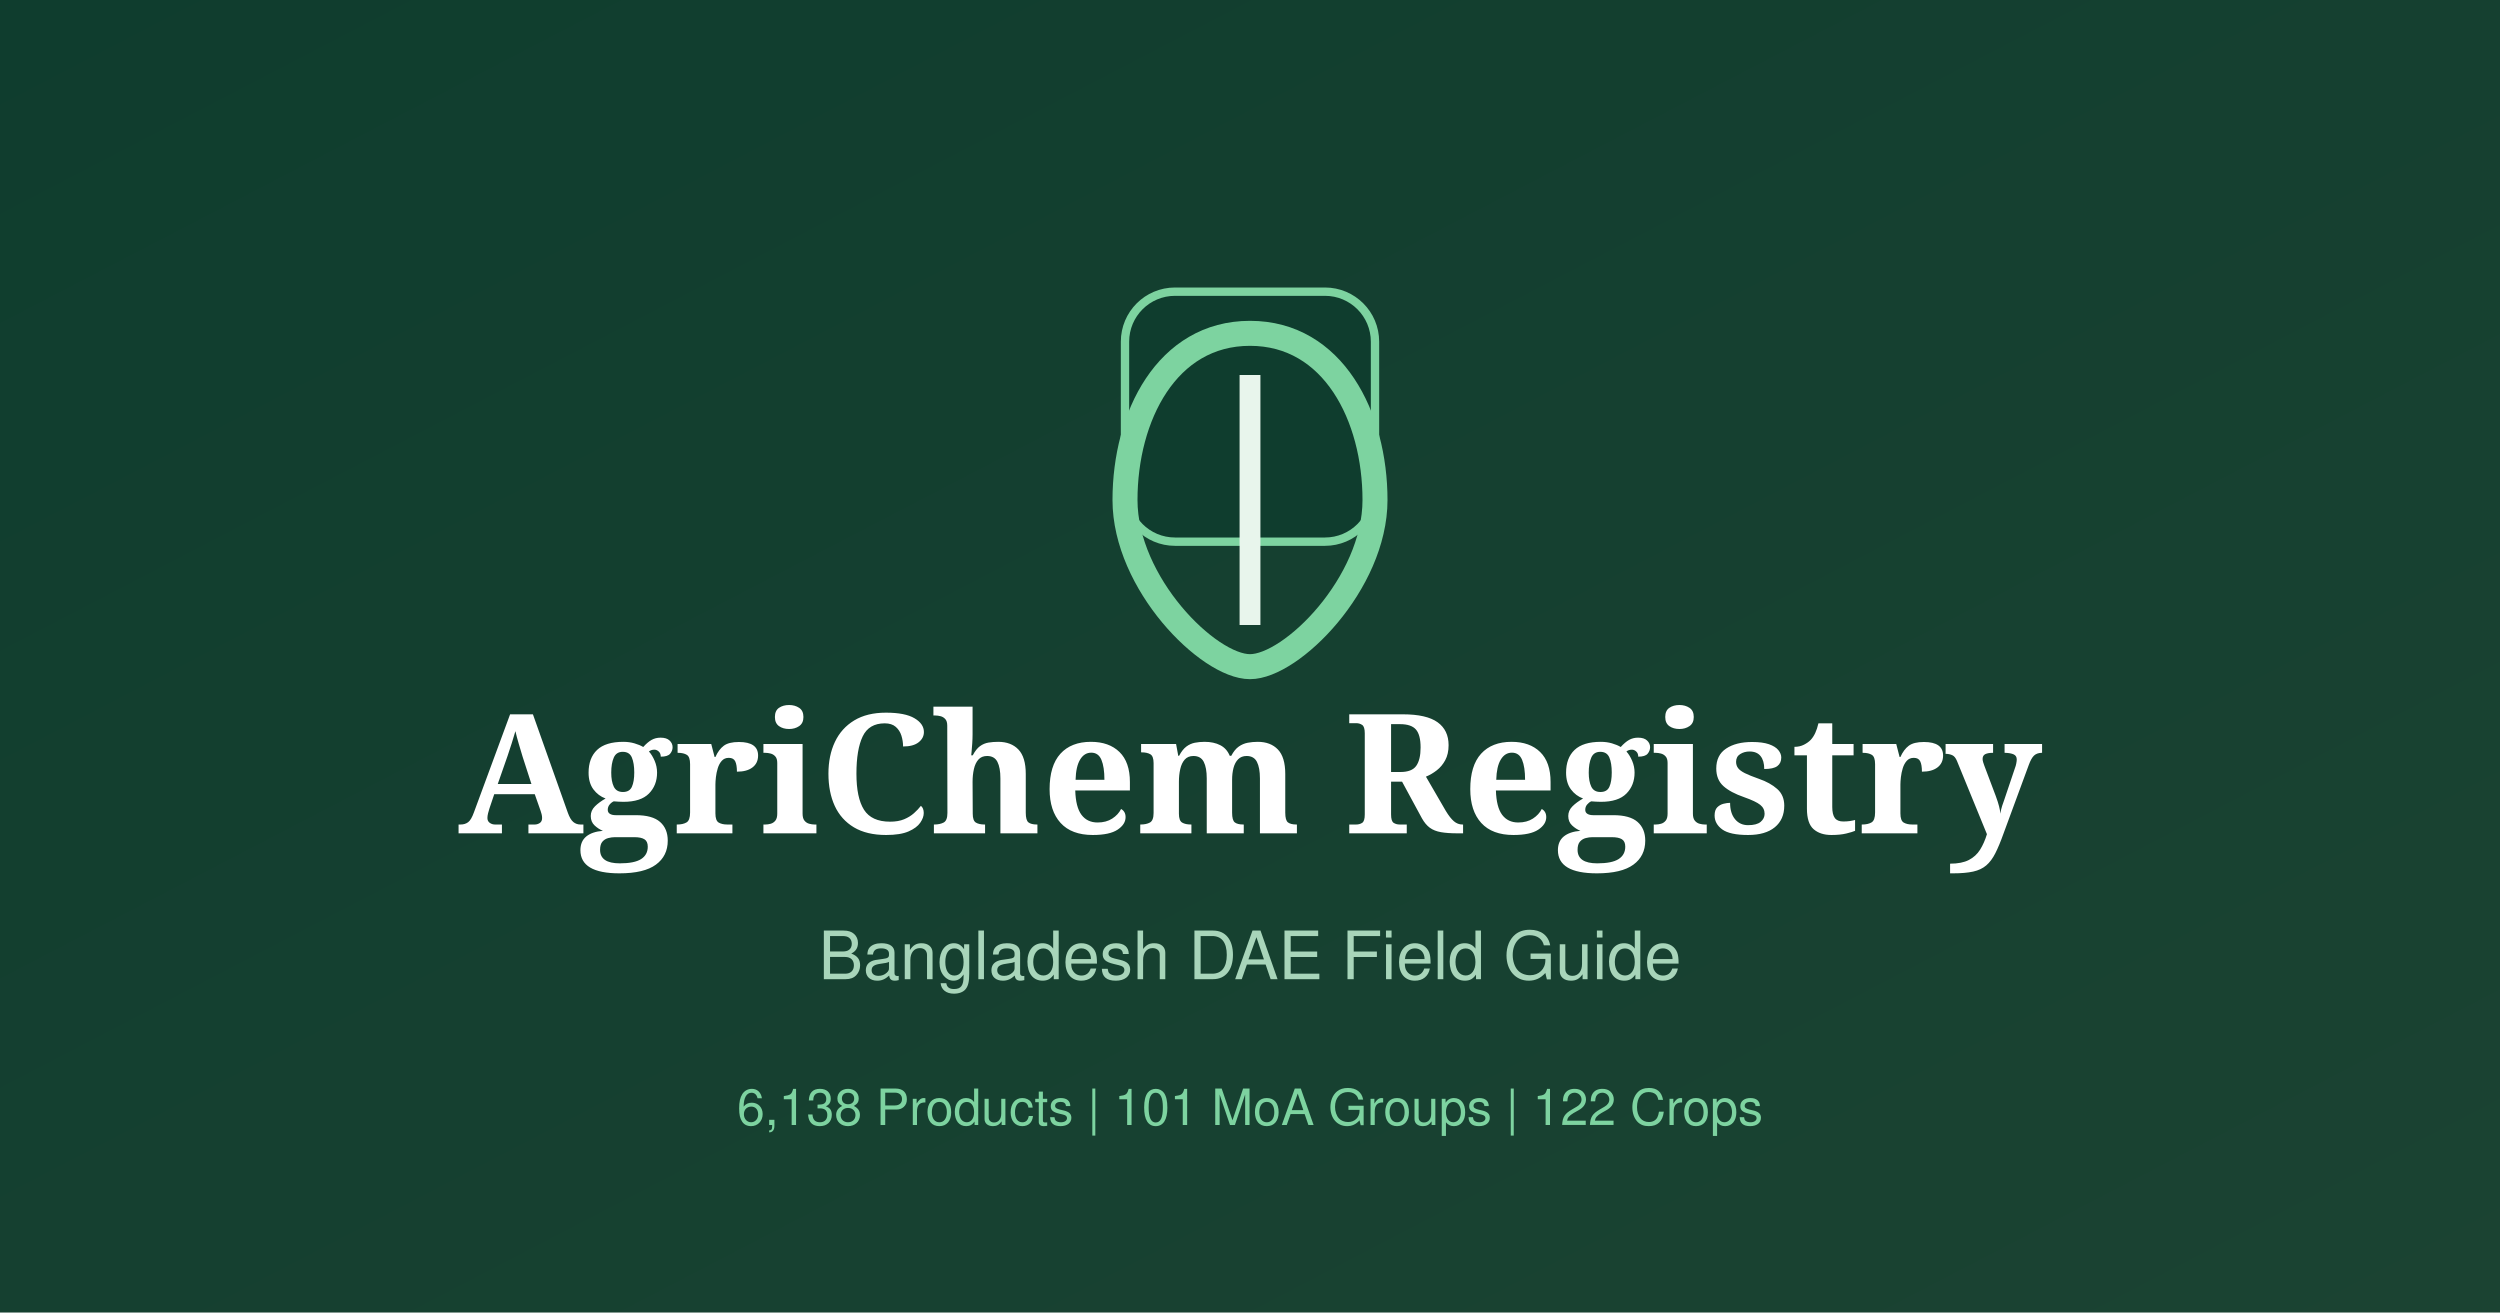
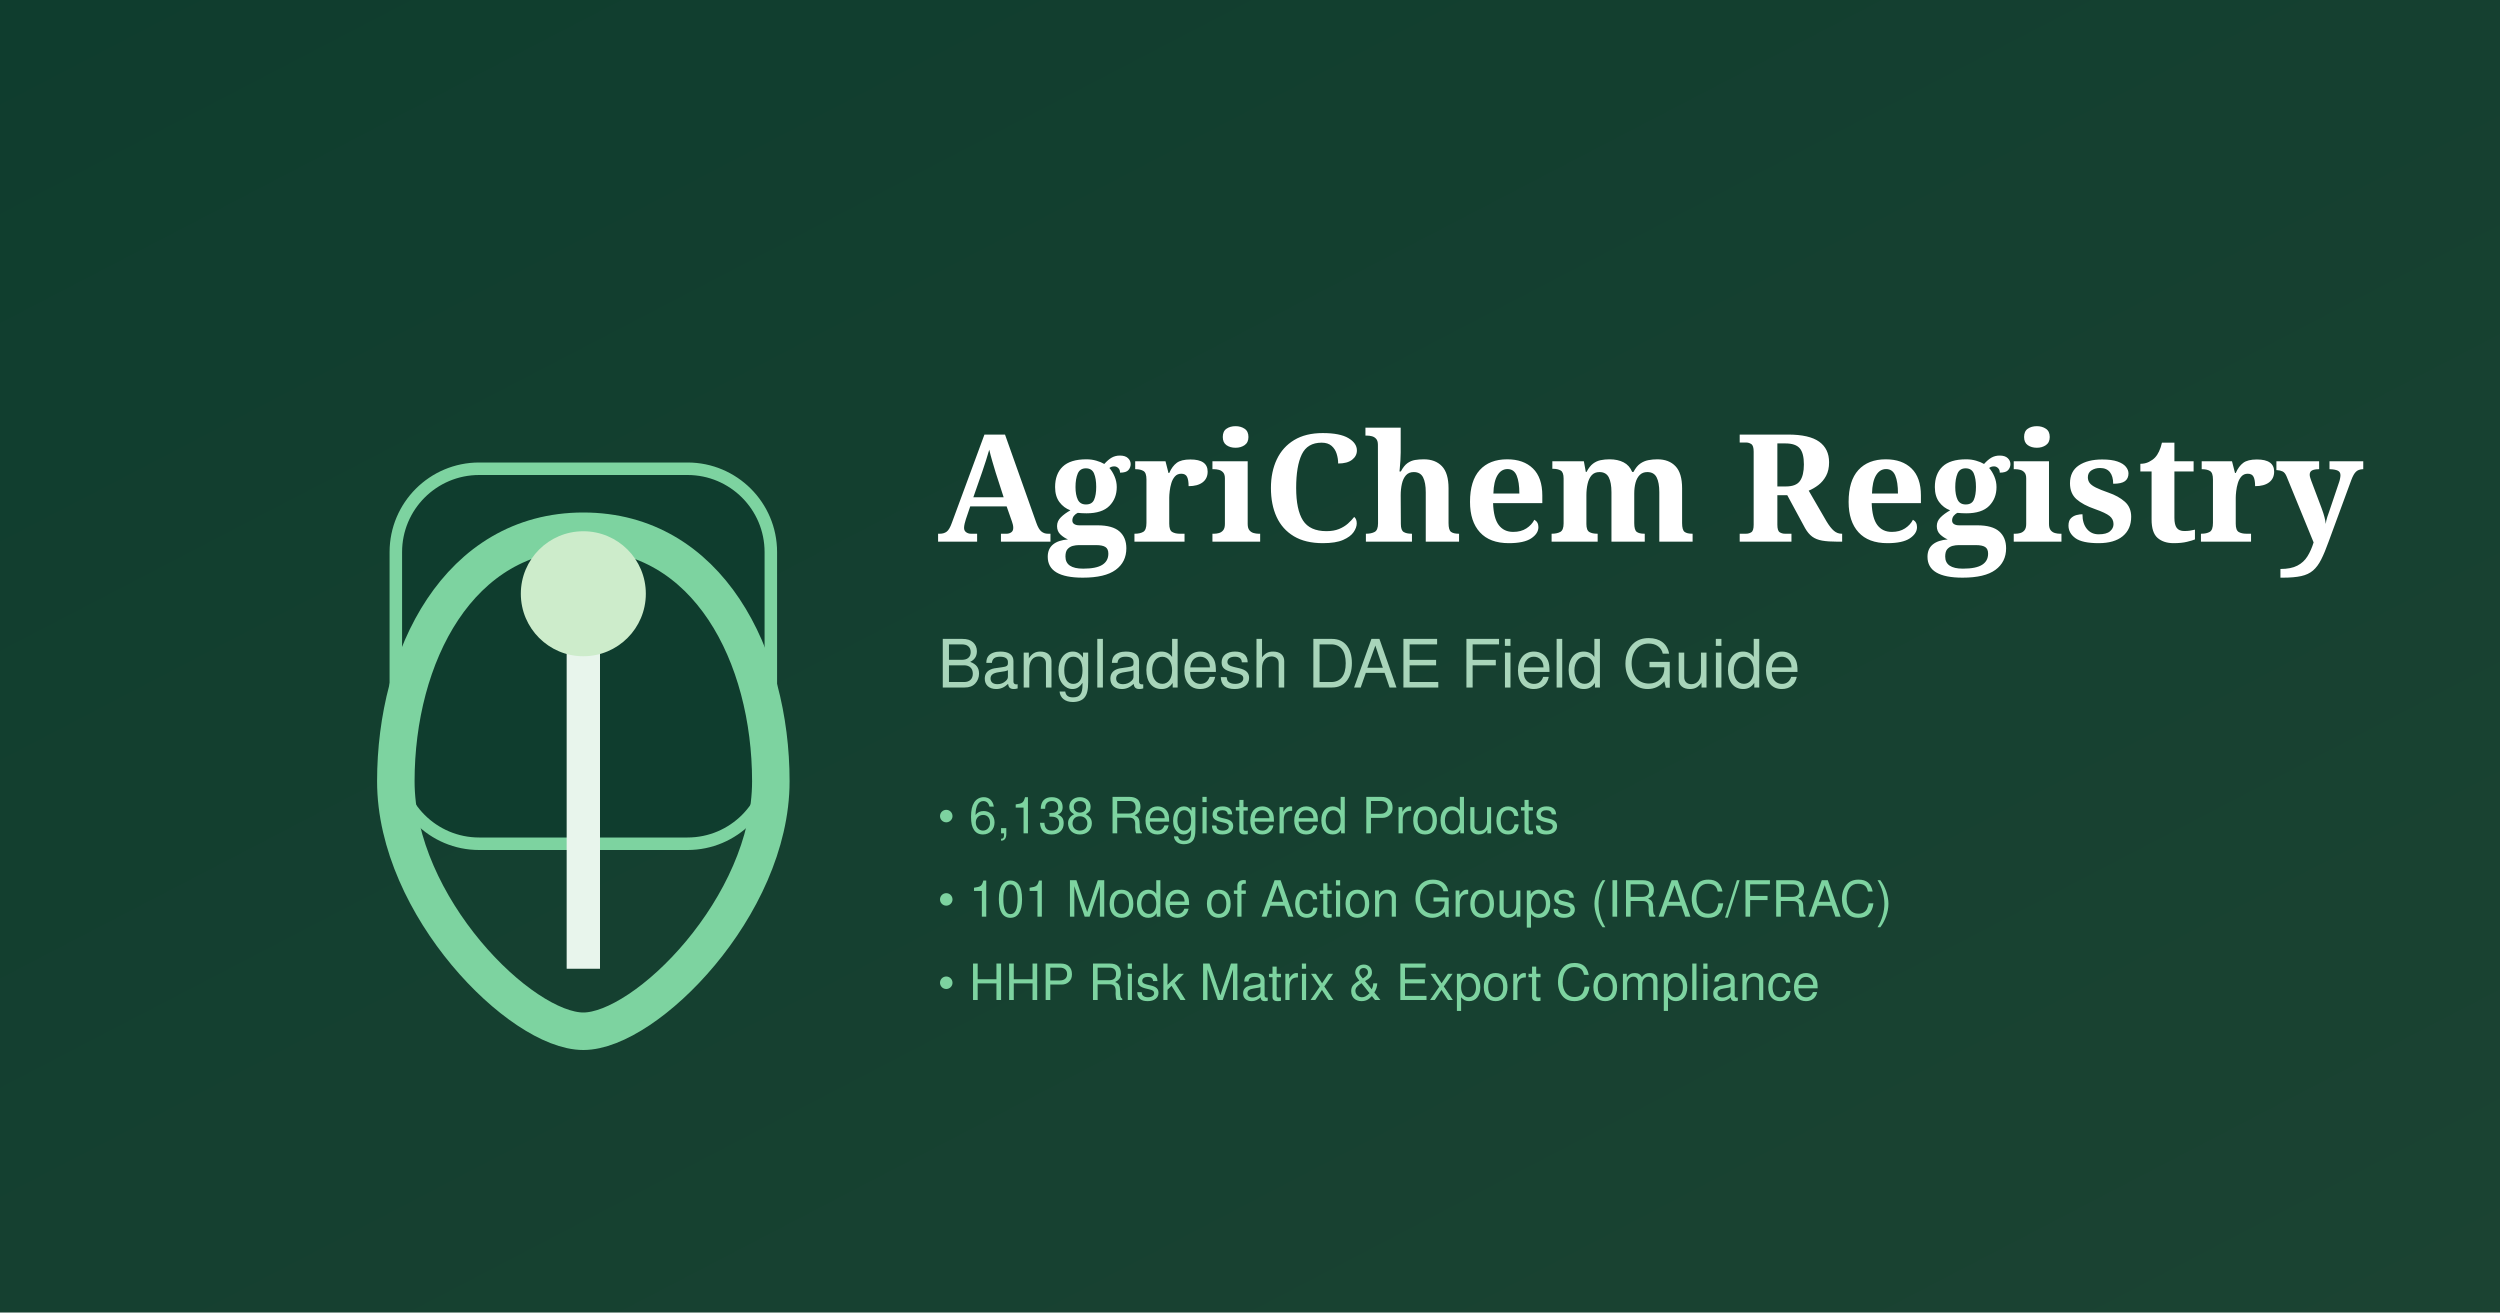
<svg xmlns="http://www.w3.org/2000/svg" viewBox="0 0 1200 630" width="1200" height="630">
  <defs>
    <linearGradient id="bg" x1="0%" y1="0%" x2="100%" y2="100%">
      <stop offset="0%" stop-color="#0f3d2e" />
      <stop offset="100%" stop-color="#1b4332" />
    </linearGradient>
  </defs>
  <rect width="1200" height="630" fill="url(#bg)" />
-   <g transform="translate(600, 200)">
-     <rect x="-60" y="-60" width="120" height="120" rx="24" fill="#0f3d2e" stroke="#7dd3a0" stroke-width="4" />
-     <path d="M0 -40 C 40 -40, 60 0, 60 40 C 60 80, 20 120, 0 120 C -20 120, -60 80, -60 40 C -60 0, -40 -40, 0 -40" fill="none" stroke="#7dd3a0" stroke-width="12" />
-     <line x1="0" y1="-20" x2="0" y2="100" stroke="#e8f5ec" stroke-width="10" />
+   <g transform="translate(280, 315)">
+     <rect x="-90" y="-90" width="180" height="180" rx="40" fill="#0f3d2e" stroke="#7dd3a0" stroke-width="6" />
+     <path d="M0 -60 C 60 -60, 90 0, 90 60 C 90 120, 30 180, 0 180 C -30 180, -90 120, -90 60 C -90 0, -60 -60, 0 -60" fill="none" stroke="#7dd3a0" stroke-width="18" />
+     <line x1="0" y1="-30" x2="0" y2="150" stroke="#e8f5ec" stroke-width="16" />
+     <circle cx="0" cy="-30" r="30" fill="#cdeccb" />
  </g>
-   <text x="600" y="400" font-family="Georgia, serif" font-size="80" font-weight="bold" fill="#ffffff" text-anchor="middle">AgriChem Registry</text>
-   <text x="600" y="470" font-family="Helvetica, Arial, sans-serif" font-size="32" fill="#a8d5ba" text-anchor="middle">Bangladesh DAE Field Guide</text>
-   <text x="600" y="540" font-family="Helvetica, Arial, sans-serif" font-size="24" fill="#7dd3a0" text-anchor="middle">6,138 Products | 101 MoA Groups | 122 Crops</text>
+   <text x="450" y="260" font-family="Georgia, serif" font-size="72" font-weight="bold" fill="#ffffff">AgriChem Registry</text>
+   <text x="450" y="330" font-family="Helvetica, Arial, sans-serif" font-size="32" fill="#a8d5ba">Bangladesh DAE Field Guide</text>
+   <text x="450" y="400" font-family="Helvetica, Arial, sans-serif" font-size="24" fill="#7dd3a0">• 6,138 Registered Products</text>
+   <text x="450" y="440" font-family="Helvetica, Arial, sans-serif" font-size="24" fill="#7dd3a0">• 101 Mode of Action Groups (IRAC/FRAC)</text>
+   <text x="450" y="480" font-family="Helvetica, Arial, sans-serif" font-size="24" fill="#7dd3a0">• HHP Risk Matrix &amp; Export Compliance</text>
</svg>
